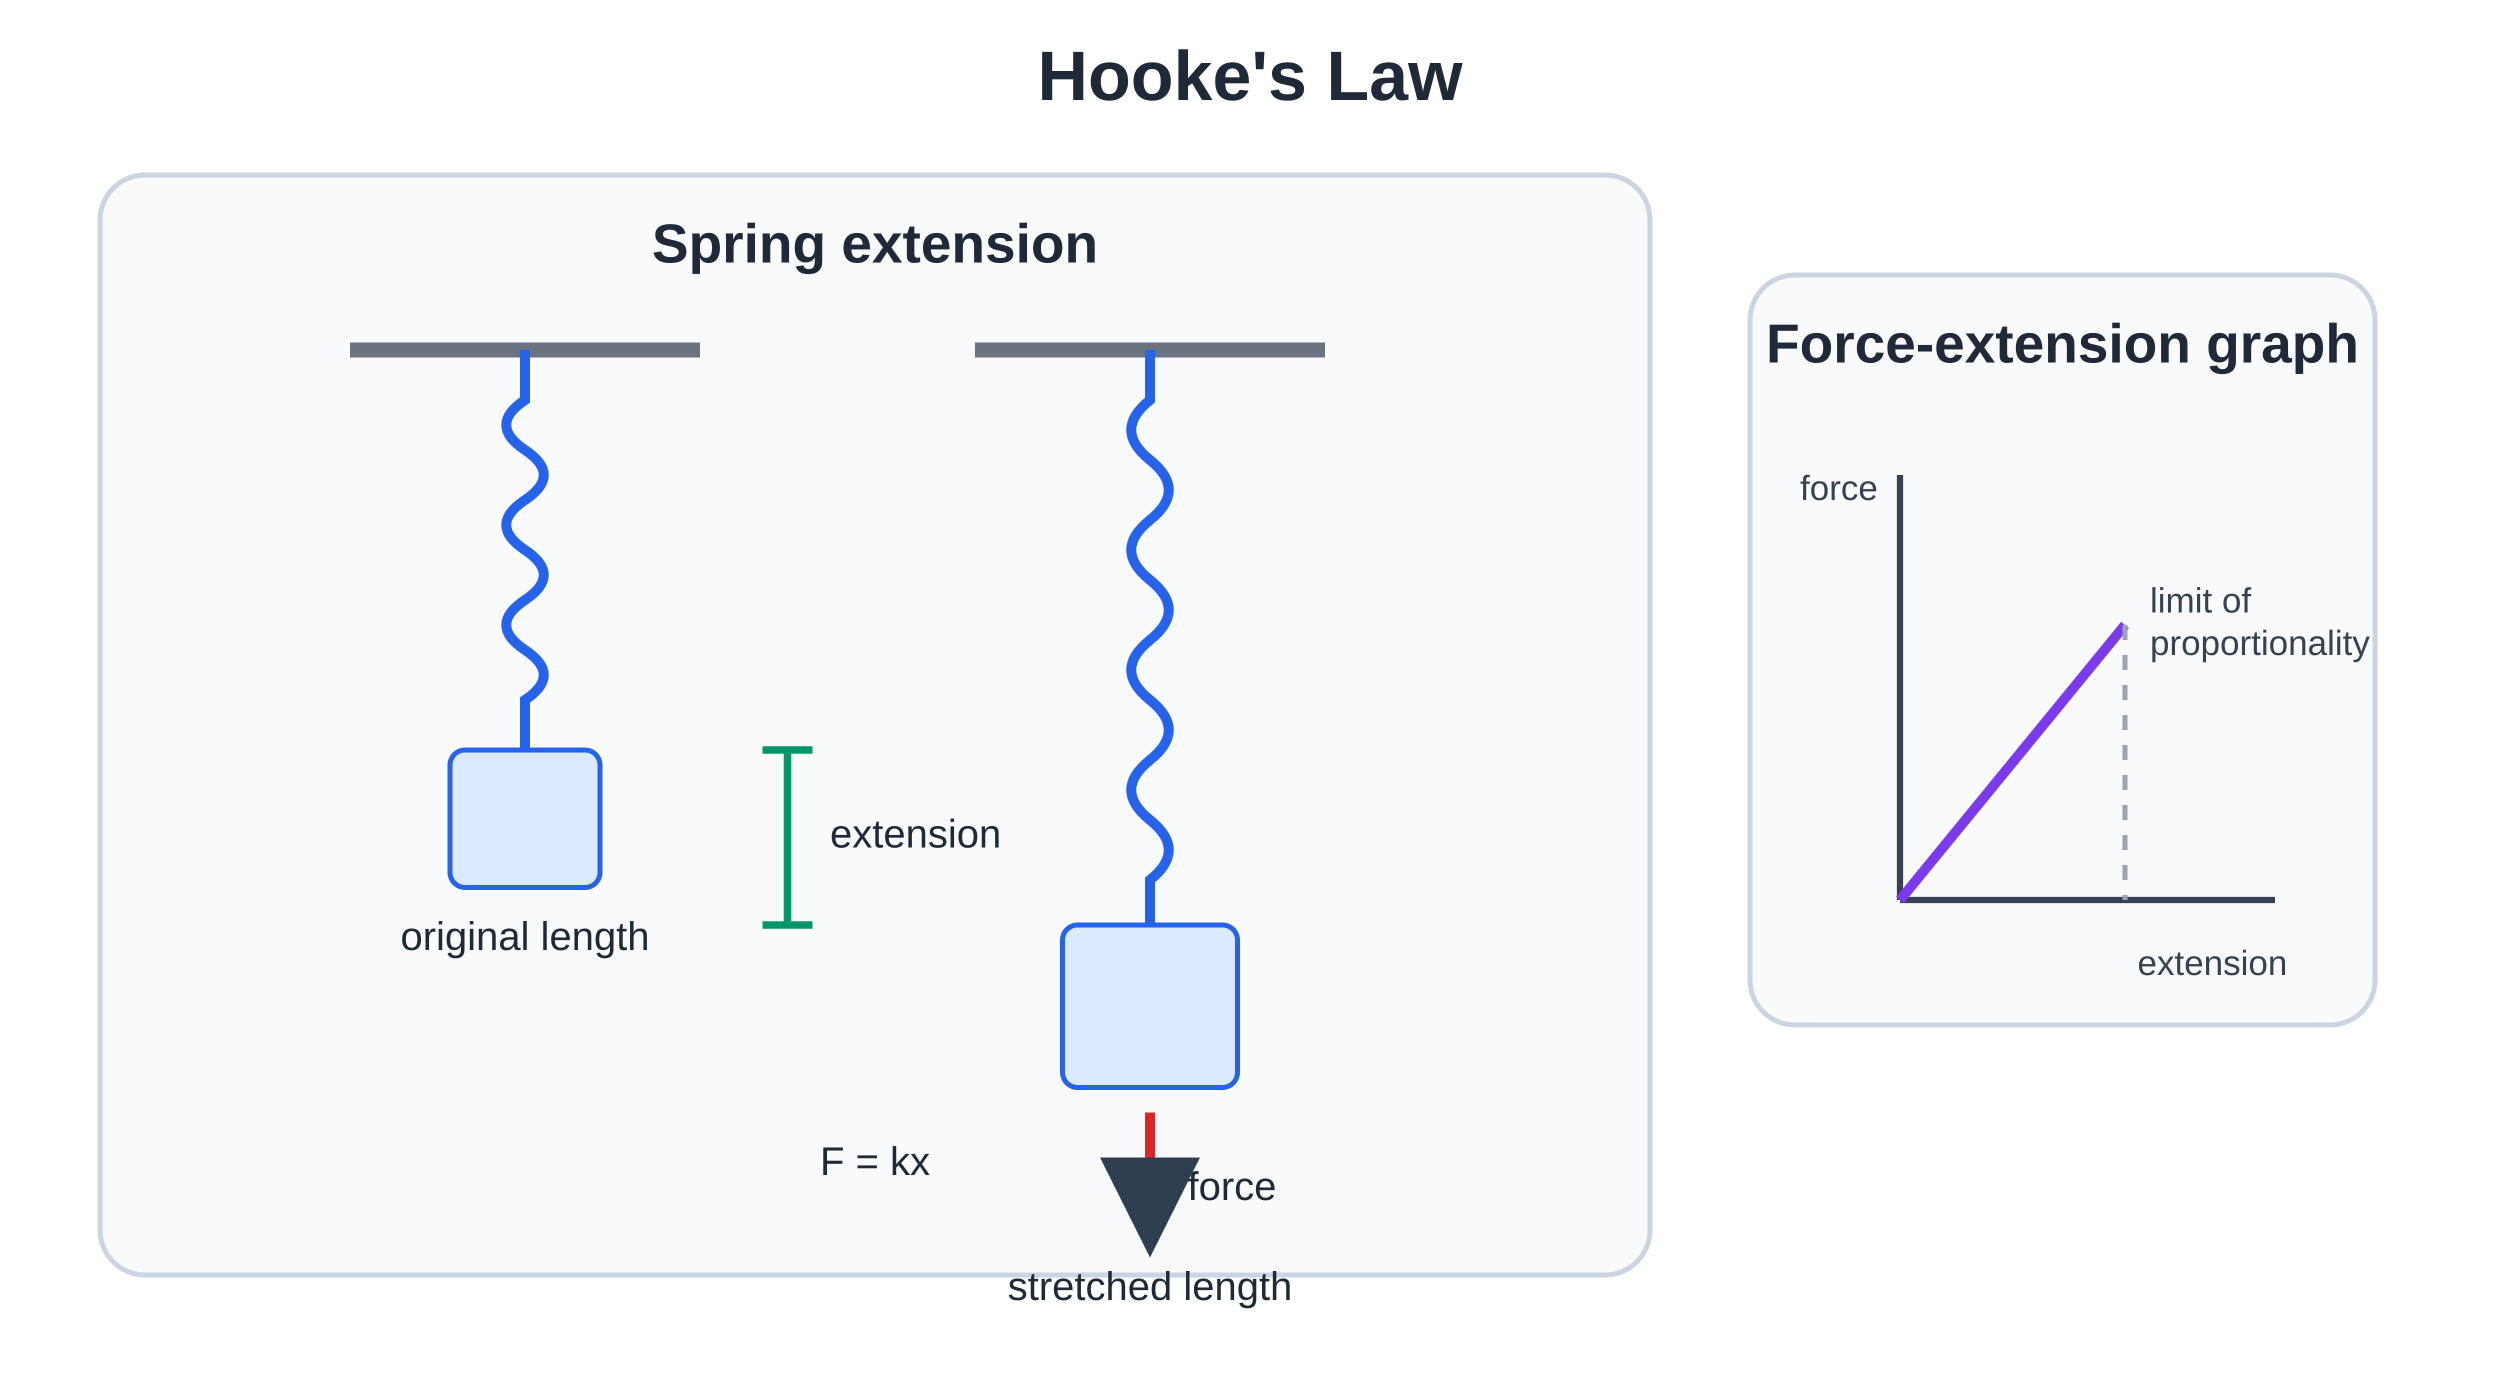
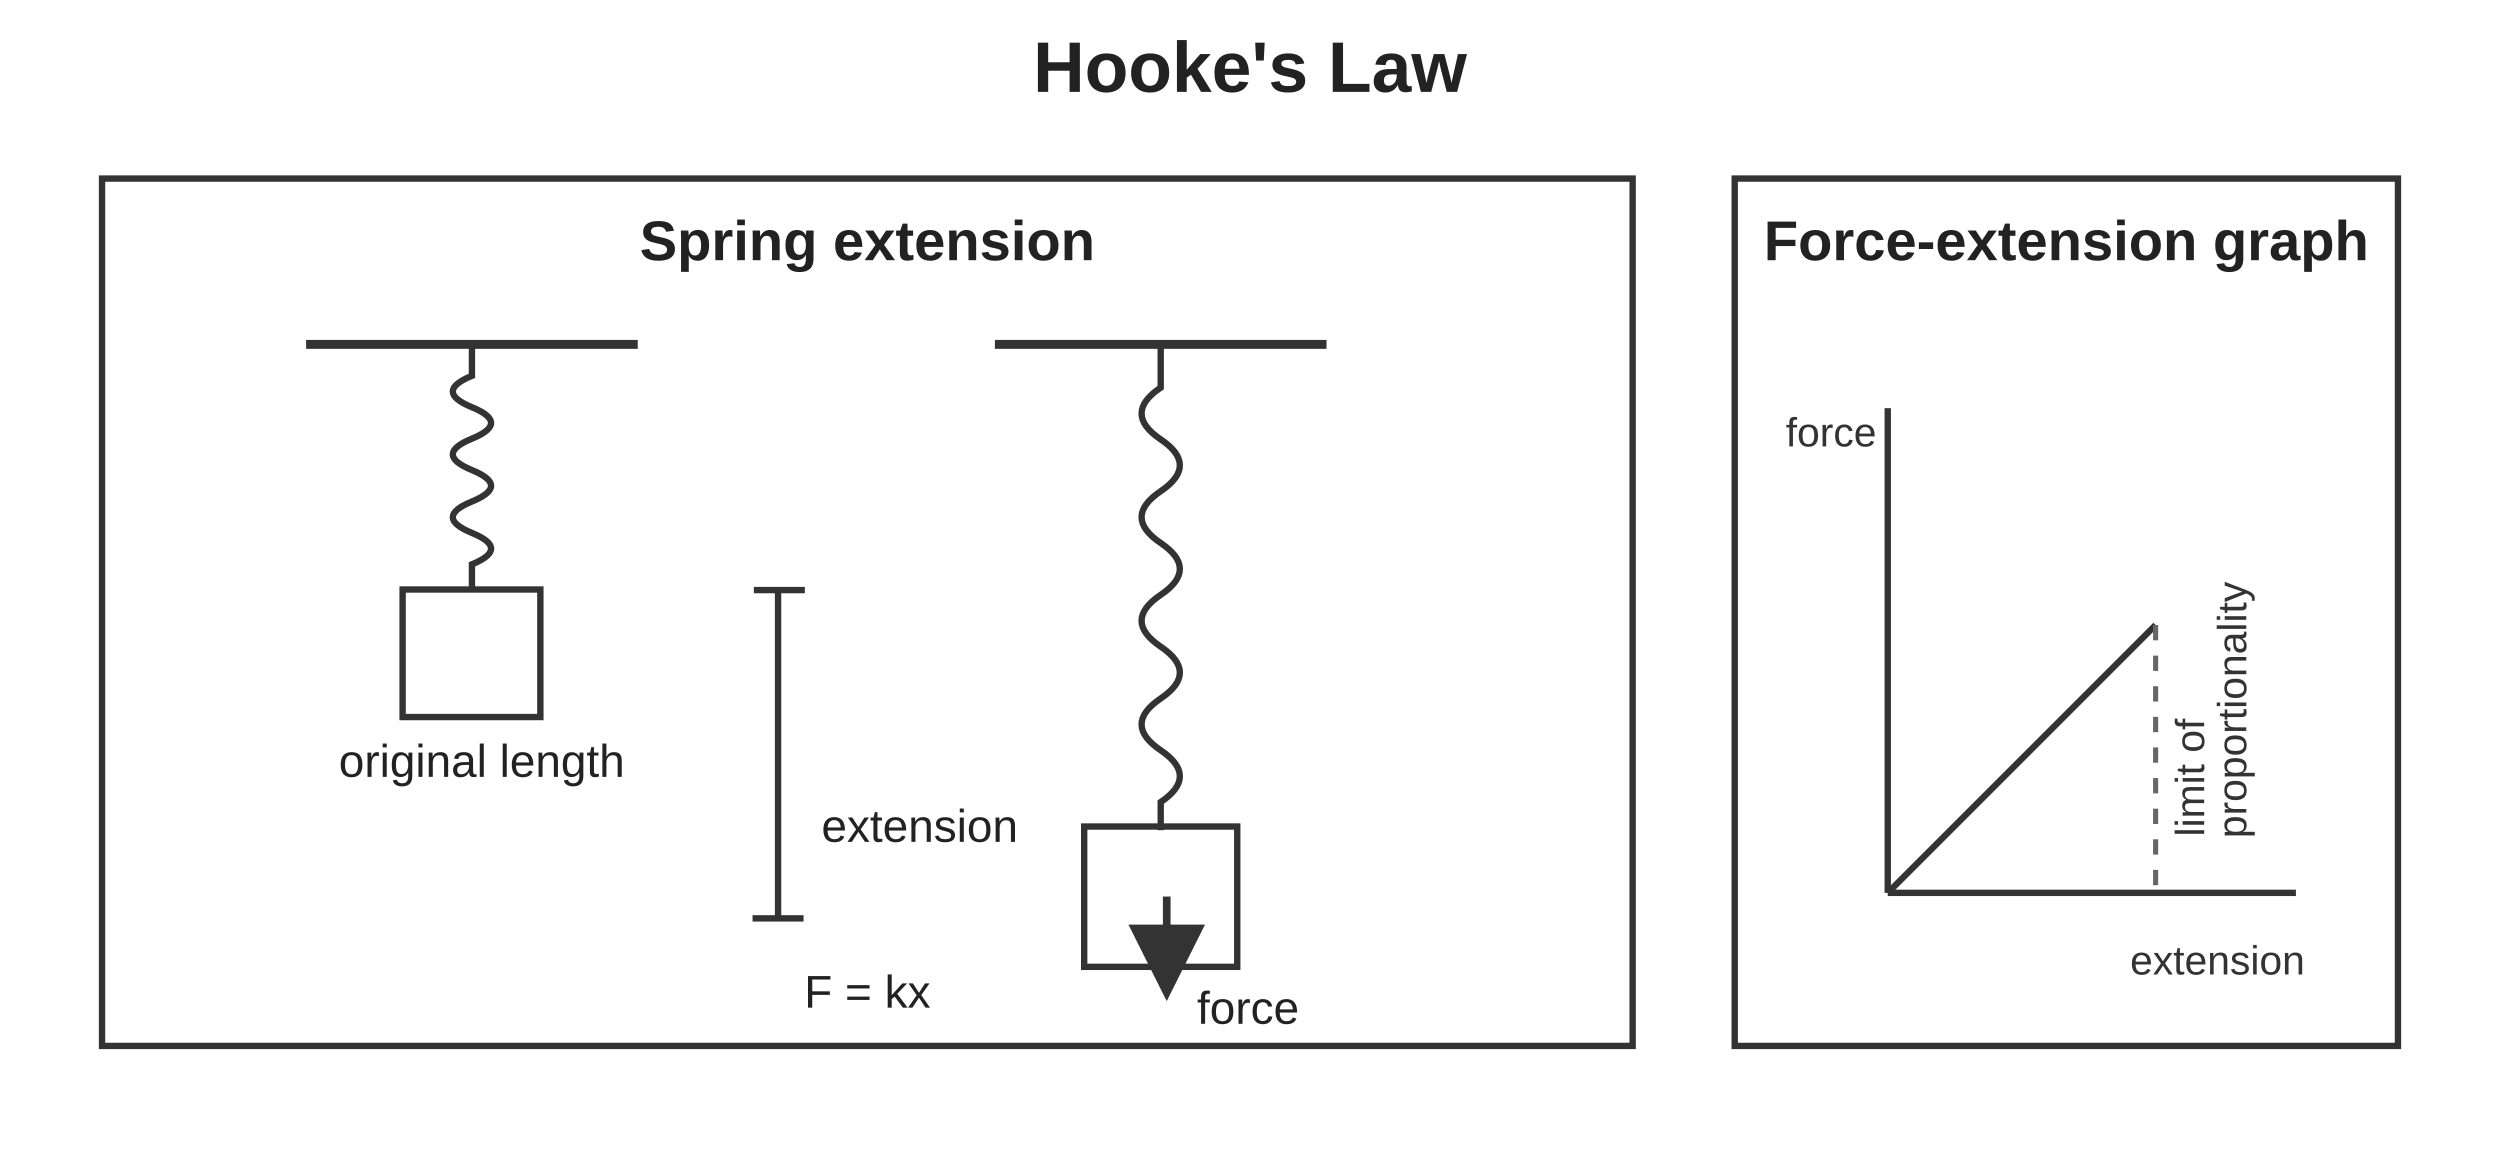
- <svg xmlns="http://www.w3.org/2000/svg" width="1000" height="560" viewBox="0 0 1000 560">
-   <defs>
-     <marker id="arrow" markerWidth="10" markerHeight="10" refX="8" refY="5" orient="auto">
-       <path d="M0,0 L10,5 L0,10 Z" fill="#2c3e50" />
+ <svg xmlns="http://www.w3.org/2000/svg" width="980" height="460" viewBox="0 0 980 460" version="1.1" id="svg359">
+   <style id="style298">
+     .title { font: bold 28px Arial, sans-serif; fill: #222; }
+     .heading { font: bold 22px Arial, sans-serif; fill: #222; }
+     .label { font: 18px Arial, sans-serif; fill: #222; }
+     .small { font: 16px Arial, sans-serif; fill: #333; }
+     .panel { fill: none; stroke: #333; stroke-width: 2.5; }
+     .line { stroke: #333; stroke-width: 2.5; fill: none; }
+     .thick { stroke: #333; stroke-width: 3.5; fill: none; }
+     .spring { fill: none; stroke: #333; stroke-width: 2.5; }
+     .box { fill: none; stroke: #333; stroke-width: 2.5; }
+     .arrow { stroke: #333; stroke-width: 3; fill: none; marker-end: url(#arrowhead); }
+     .measure { stroke: #333; stroke-width: 2.5; fill: none; }
+     .dash { stroke: #666; stroke-width: 2; stroke-dasharray: 6 6; fill: none; }
+   </style>
+   <defs id="defs303">
+     <marker id="arrowhead" markerWidth="10" markerHeight="10" refX="8" refY="5" orient="auto">
+       <path d="M0,0 L10,5 L0,10 Z" fill="#333" id="path300" />
    </marker>
-     <style>
-       .title { font: 700 28px Arial, sans-serif; fill: #1f2937; }
-       .subtitle { font: 700 22px Arial, sans-serif; fill: #1f2937; }
-       .label { font: 16px Arial, sans-serif; fill: #1f2937; }
-       .small { font: 14px Arial, sans-serif; fill: #374151; }
-       .panel { fill: #f8fafc; stroke: #cbd5e1; stroke-width: 2; rx: 18; }
-       .ceiling { stroke: #6b7280; stroke-width: 6; }
-       .spring { fill: none; stroke: #2563eb; stroke-width: 4; }
-       .mass { fill: #dbeafe; stroke: #2563eb; stroke-width: 2; }
-       .arrow { stroke: #dc2626; stroke-width: 4; marker-end: url(#arrow); fill: none; }
-       .measure { stroke: #059669; stroke-width: 3; fill: none; }
-       .axis { stroke: #374151; stroke-width: 2.5; }
-       .graph { fill: none; stroke: #7c3aed; stroke-width: 4; }
-       .dash { stroke: #9ca3af; stroke-width: 2; stroke-dasharray: 6 6; }
-     </style>
  </defs>
-   <text x="500" y="40" text-anchor="middle" class="title">Hooke's Law</text>
-   <rect x="40" y="70" width="620" height="440" class="panel" />
-   <text x="350" y="105" text-anchor="middle" class="subtitle">Spring extension</text>
-   <line x1="140" y1="140" x2="280" y2="140" class="ceiling" />
-   <line x1="390" y1="140" x2="530" y2="140" class="ceiling" />
-   <path d="M210 140            L210 160            Q195 170 210 180            Q225 190 210 200            Q195 210 210 220            Q225 230 210 240            Q195 250 210 260            Q225 270 210 280            L210 300" class="spring" />
-   <rect x="180" y="300" width="60" height="55" rx="6" class="mass" />
-   <text x="210" y="380" text-anchor="middle" class="label">original length</text>
-   <path d="M460 140            L460 160            Q445 172 460 184            Q475 196 460 208            Q445 220 460 232            Q475 244 460 256            Q445 268 460 280            Q475 292 460 304            Q445 316 460 328            Q475 340 460 352            L460 370" class="spring" />
-   <rect x="425" y="370" width="70" height="65" rx="6" class="mass" />
-   <line x1="460" y1="445" x2="460" y2="495" class="arrow" />
-   <text x="475" y="480" class="label">force</text>
-   <text x="460" y="520" text-anchor="middle" class="label">stretched length</text>
-   <line x1="315" y1="300" x2="315" y2="370" class="measure" />
-   <line x1="305" y1="300" x2="325" y2="300" class="measure" />
-   <line x1="305" y1="370" x2="325" y2="370" class="measure" />
-   <text x="332" y="339" class="label">extension</text>
-   <text x="350" y="470" text-anchor="middle" class="label">F = kx</text>
-   <rect x="700" y="110" width="250" height="300" class="panel" />
-   <text x="825" y="145" text-anchor="middle" class="subtitle">Force-extension graph</text>
-   <line x1="760" y1="360" x2="760" y2="190" class="axis" />
-   <line x1="760" y1="360" x2="910" y2="360" class="axis" />
-   <text x="720" y="200" class="small">force</text>
-   <text x="855" y="390" class="small">extension</text>
-   <path d="M760 360 L850 250" class="graph" />
-   <line x1="850" y1="250" x2="850" y2="360" class="dash" />
-   <text x="860" y="245" class="small">limit of</text>
-   <text x="860" y="262" class="small">proportionality</text>
+   <text x="490" y="36" text-anchor="middle" class="title" id="text305">Hooke's Law</text>
+   <rect x="40" y="70" width="600" height="340" class="panel" id="rect307" />
+   <text x="340" y="102" text-anchor="middle" class="heading" id="text309">Spring extension</text>
+   <line x1="120" y1="135" x2="250" y2="135" class="thick" id="line311" />
+   <line x1="390" y1="135" x2="520" y2="135" class="thick" id="line313" />
+   <path d="m 185,135 v 12.318 q -15,6.159 0,12.318 15,6.159 0,12.318 -15,6.159 0,12.318 15,6.159 0,12.318 -15,6.159 0,12.318 15,6.159 0,12.318 v 9.238" class="spring" id="path315" />
+   <rect x="157.825" y="231.086" width="54" height="50" class="box" id="rect317" />
+   <text x="188.851" y="304.522" text-anchor="middle" class="label" id="text319" style="font-style:normal;font-variant:normal;font-weight:normal;font-stretch:normal;font-size:18px;line-height:normal;font-family:Arial, sans-serif">original length</text>
+   <path d="m 455,135 v 16.927 q -15,10.156 0,20.313 15,10.156 0,20.313 -15,10.156 0,20.313 15,10.156 0,20.313 -15,10.156 0,20.313 15,10.156 0,20.313 -15,10.156 0,20.313 15,10.156 0,20.313 v 11.003" class="spring" id="path321" />
+   <rect x="425" y="324" width="60" height="55" class="box" id="rect323" />
+   <line x1="457.358" y1="351.451" x2="457.358" y2="386.451" class="arrow" id="line325" />
+   <text x="469.23" y="401.328" class="label" id="text327" style="font-style:normal;font-variant:normal;font-weight:normal;font-stretch:normal;font-size:18px;line-height:normal;font-family:Arial, sans-serif">force</text>
+   <line x1="305" y1="231.441" x2="305" y2="360" class="measure" id="line329" />
+   <line x1="295.505" y1="231.31" x2="315.505" y2="231.31" class="measure" id="line331" />
+   <line x1="295" y1="360" x2="315" y2="360" class="measure" id="line333" />
+   <text x="322" y="330" class="label" id="text335">extension</text>
+   <text x="340" y="395" text-anchor="middle" class="label" id="text337">F = kx</text>
+   <rect x="680" y="70" width="260" height="340" class="panel" id="rect339" />
+   <text x="810" y="102" text-anchor="middle" class="heading" id="text341">Force-extension graph</text>
+   <line x1="740" y1="350" x2="740" y2="160" class="line" id="line343" />
+   <line x1="740" y1="350" x2="900" y2="350" class="line" id="line345" />
+   <text x="700" y="175" class="small" id="text347">force</text>
+   <text x="835" y="382" class="small" id="text349">extension</text>
+   <line x1="740" y1="350" x2="845" y2="245" class="line" id="line351" />
+   <line x1="845" y1="245" x2="845" y2="350" class="dash" id="line353" />
+   <text x="-327.932" y="864.04" class="small" id="text355" style="font-style:normal;font-variant:normal;font-weight:normal;font-stretch:normal;font-size:16px;line-height:normal;font-family:Arial, sans-serif" transform="rotate(-90)">limit of</text>
+   <text x="-328.546" y="880.545" class="small" id="text357" style="font-style:normal;font-variant:normal;font-weight:normal;font-stretch:normal;font-size:16px;line-height:normal;font-family:Arial, sans-serif" transform="rotate(-90)">proportionality</text>
</svg>
